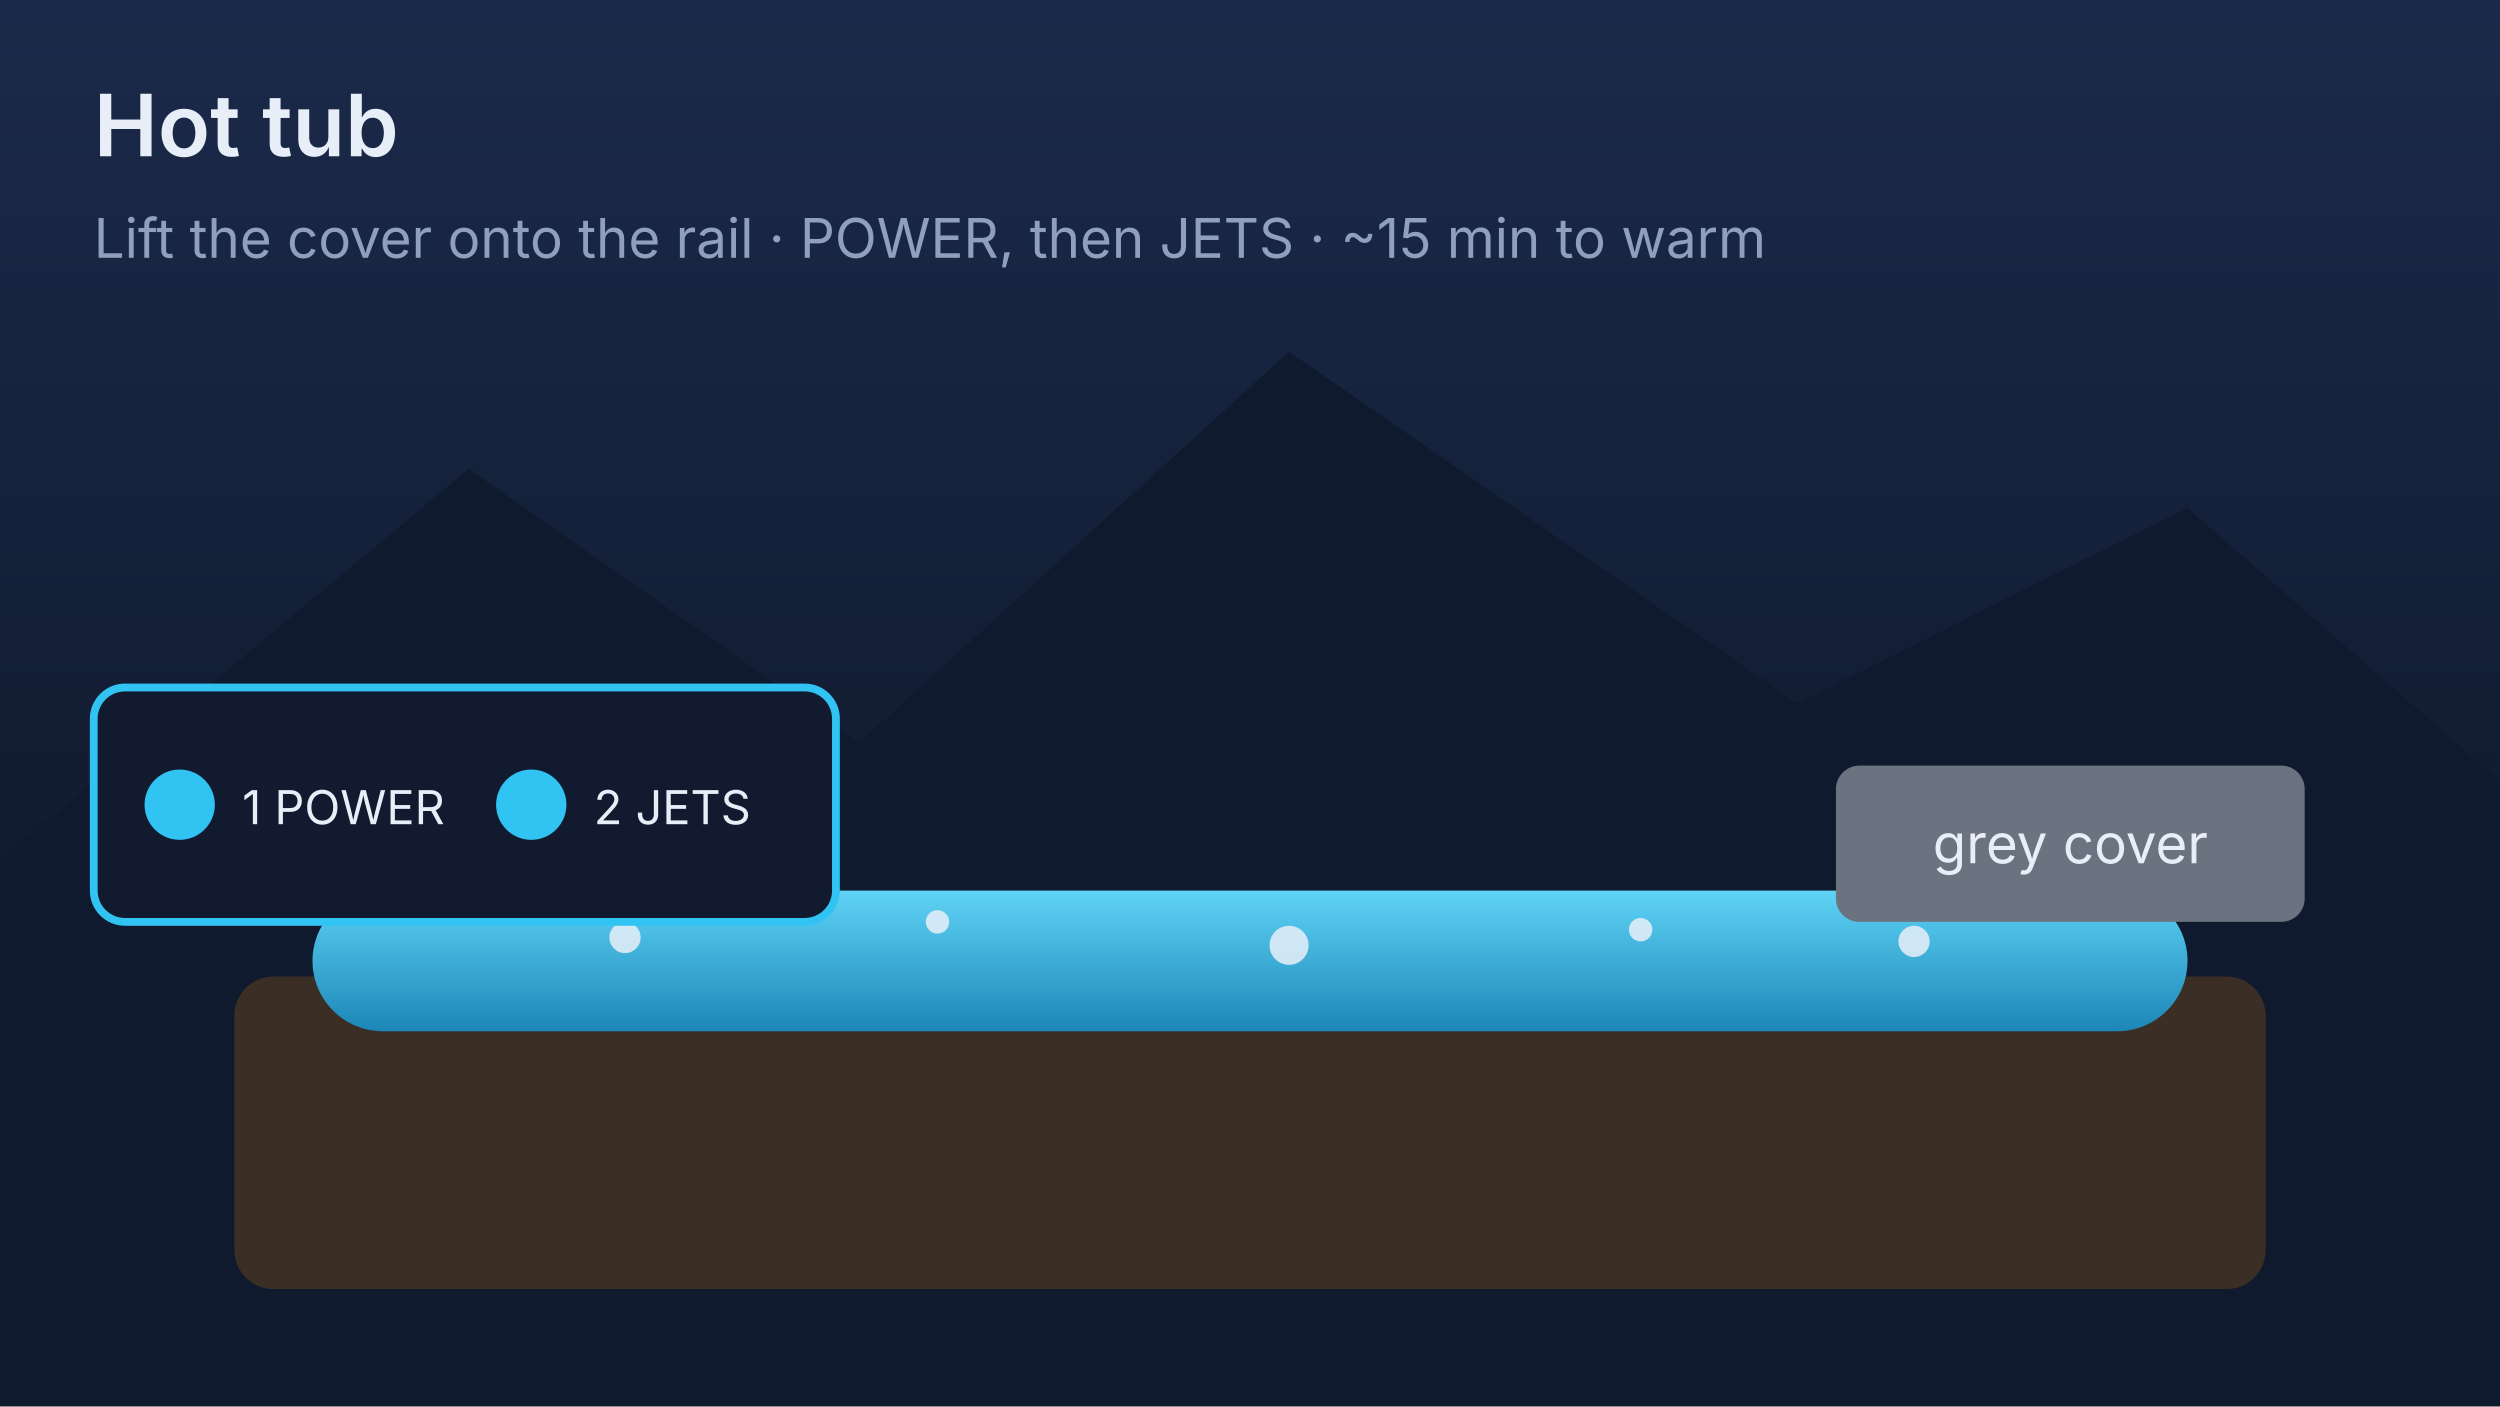
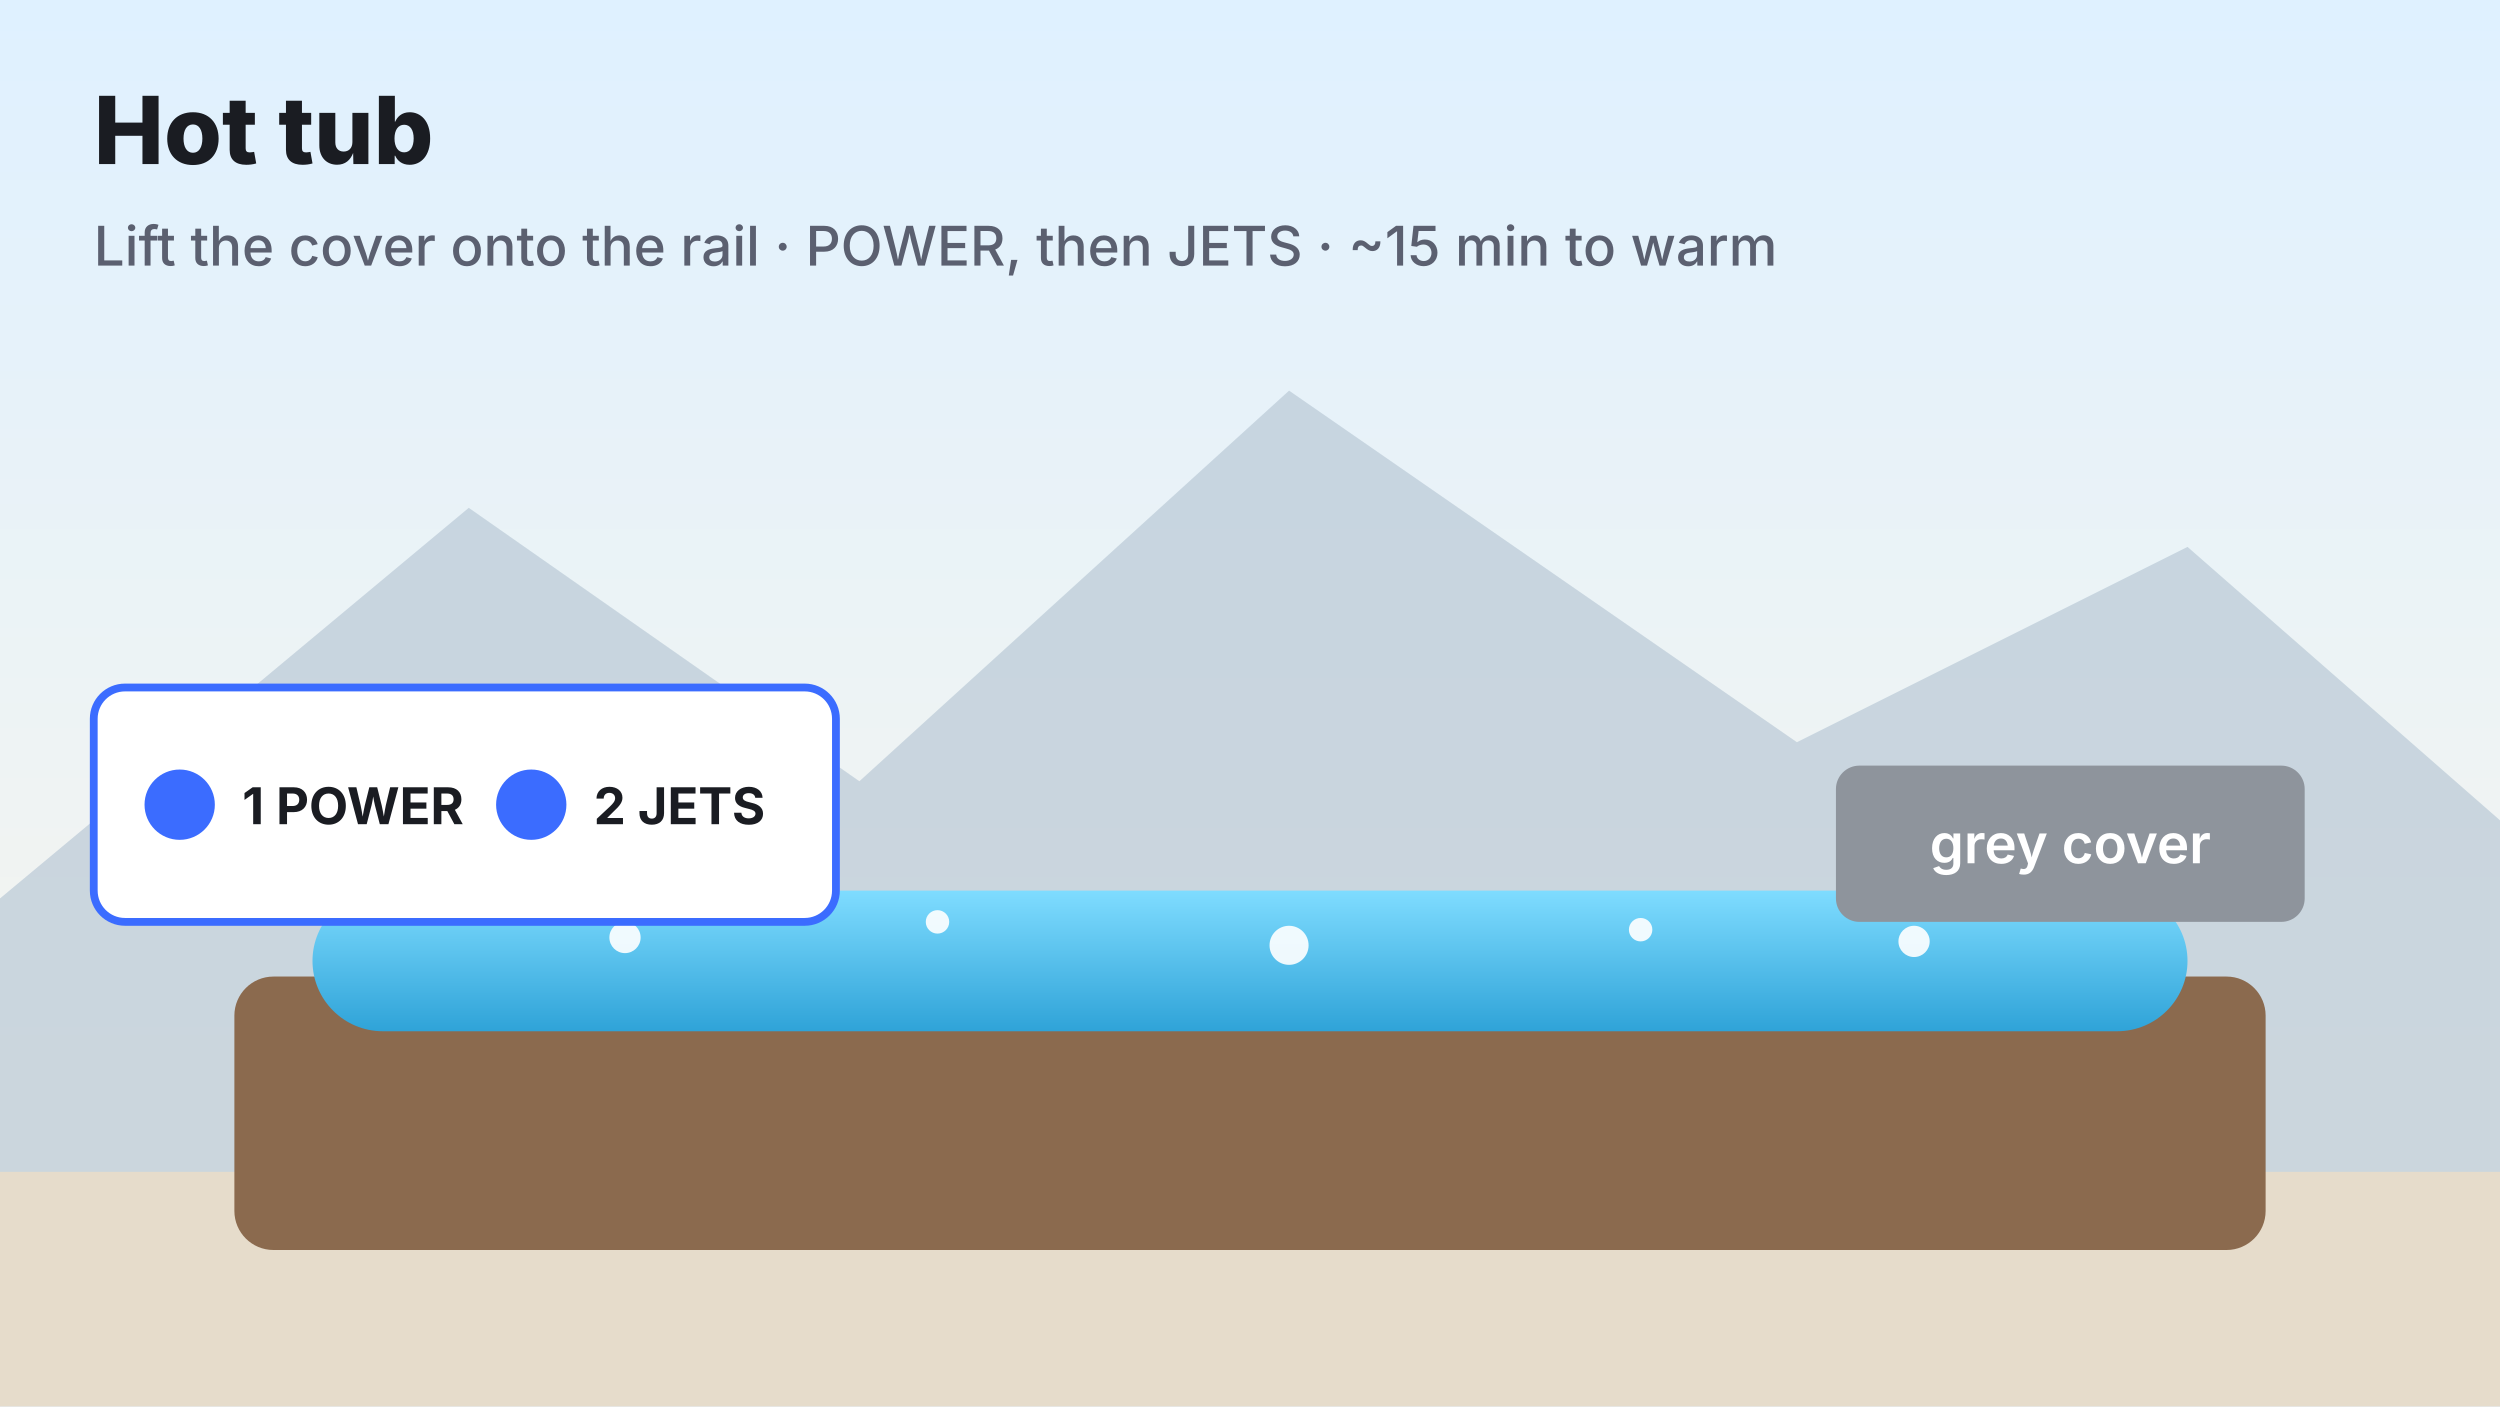
<svg xmlns="http://www.w3.org/2000/svg" viewBox="0 0 640 360" role="img" aria-label="Hot tub: lift the grey cover, press POWER then JETS">
  <defs>
    <linearGradient id="sky" x1="0" y1="0" x2="0" y2="1">
-       <stop offset="0" stop-color="#1b2a4a" />
-       <stop offset="1" stop-color="#0b1220" />
+       <stop offset="0" stop-color="#dff1ff" />
+       <stop offset="1" stop-color="#fbf5ea" />
    </linearGradient>
    <linearGradient id="water" x1="0" y1="0" x2="0" y2="1">
-       <stop offset="0" stop-color="#5fd3f5" />
-       <stop offset="1" stop-color="#1c86b8" />
+       <stop offset="0" stop-color="#7fdcff" />
+       <stop offset="1" stop-color="#2fa3d8" />
    </linearGradient>
  </defs>
  <rect width="640" height="360" fill="url(#sky)" />
-   <g fill="#0f1a2f">
-     <polygon points="0,220 120,120 220,190 330,90 460,180 560,130 640,200 640,360 0,360" />
+   <g fill="#b9c9d6" opacity=".7">
+     <polygon points="0,230 120,130 220,200 330,100 460,190 560,140 640,210 640,360 0,360" />
  </g>
-   <rect x="60" y="250" width="520" height="80" rx="10" fill="#3b2f25" />
+   <rect x="0" y="300" width="640" height="60" fill="#e6dccb" />
+   <rect x="60" y="250" width="520" height="70" rx="10" fill="#8b6a4e" />
  <rect x="80" y="228" width="480" height="36" rx="18" fill="url(#water)" />
-   <g fill="#e8eef8" opacity=".85">
+   <g fill="#ffffff" opacity=".9">
    <circle cx="160" cy="240" r="4" />
    <circle cx="240" cy="236" r="3" />
    <circle cx="330" cy="242" r="5" />
    <circle cx="420" cy="238" r="3" />
    <circle cx="490" cy="241" r="4" />
  </g>
-   <rect x="470" y="196" width="120" height="40" rx="6" fill="#6b7280" />
-   <text x="530" y="221" text-anchor="middle" font-family="Inter, system-ui" font-size="14" fill="#e8eef8">grey cover</text>
-   <rect x="24" y="176" width="190" height="60" rx="8" fill="#111a2e" stroke="#31c4f3" stroke-width="2" />
-   <circle cx="46" cy="206" r="9" fill="#31c4f3" />
-   <text x="62" y="211" font-family="Inter, system-ui" font-size="12" fill="#e8eef8">1 POWER</text>
-   <circle cx="136" cy="206" r="9" fill="#31c4f3" />
-   <text x="152" y="211" font-family="Inter, system-ui" font-size="12" fill="#e8eef8">2 JETS</text>
-   <text x="24" y="40" font-family="Inter, system-ui" font-size="22" font-weight="600" fill="#e8eef8">Hot tub</text>
-   <text x="24" y="66" font-family="Inter, system-ui" font-size="14" fill="#8ea0bd">Lift the cover onto the rail · POWER, then JETS · ~15 min to warm</text>
+   <rect x="470" y="196" width="120" height="40" rx="6" fill="#8e949c" />
+   <text x="530" y="221" text-anchor="middle" font-family="Manrope, Inter, system-ui" font-size="14" font-weight="600" fill="#ffffff">grey cover</text>
+   <rect x="24" y="176" width="190" height="60" rx="8" fill="#ffffff" stroke="#3b6cff" stroke-width="2" />
+   <circle cx="46" cy="206" r="9" fill="#3b6cff" />
+   <text x="62" y="211" font-family="Manrope, Inter, system-ui" font-size="13" font-weight="700" fill="#1a1c22">1 POWER</text>
+   <circle cx="136" cy="206" r="9" fill="#3b6cff" />
+   <text x="152" y="211" font-family="Manrope, Inter, system-ui" font-size="13" font-weight="700" fill="#1a1c22">2 JETS</text>
+   <text x="24" y="42" font-family="Manrope, Inter, system-ui" font-size="24" font-weight="800" fill="#1a1c22">Hot tub</text>
+   <text x="24" y="68" font-family="Manrope, Inter, system-ui" font-size="14" font-weight="500" fill="#5b6070">Lift the cover onto the rail · POWER, then JETS · ~15 min to warm</text>
</svg>
